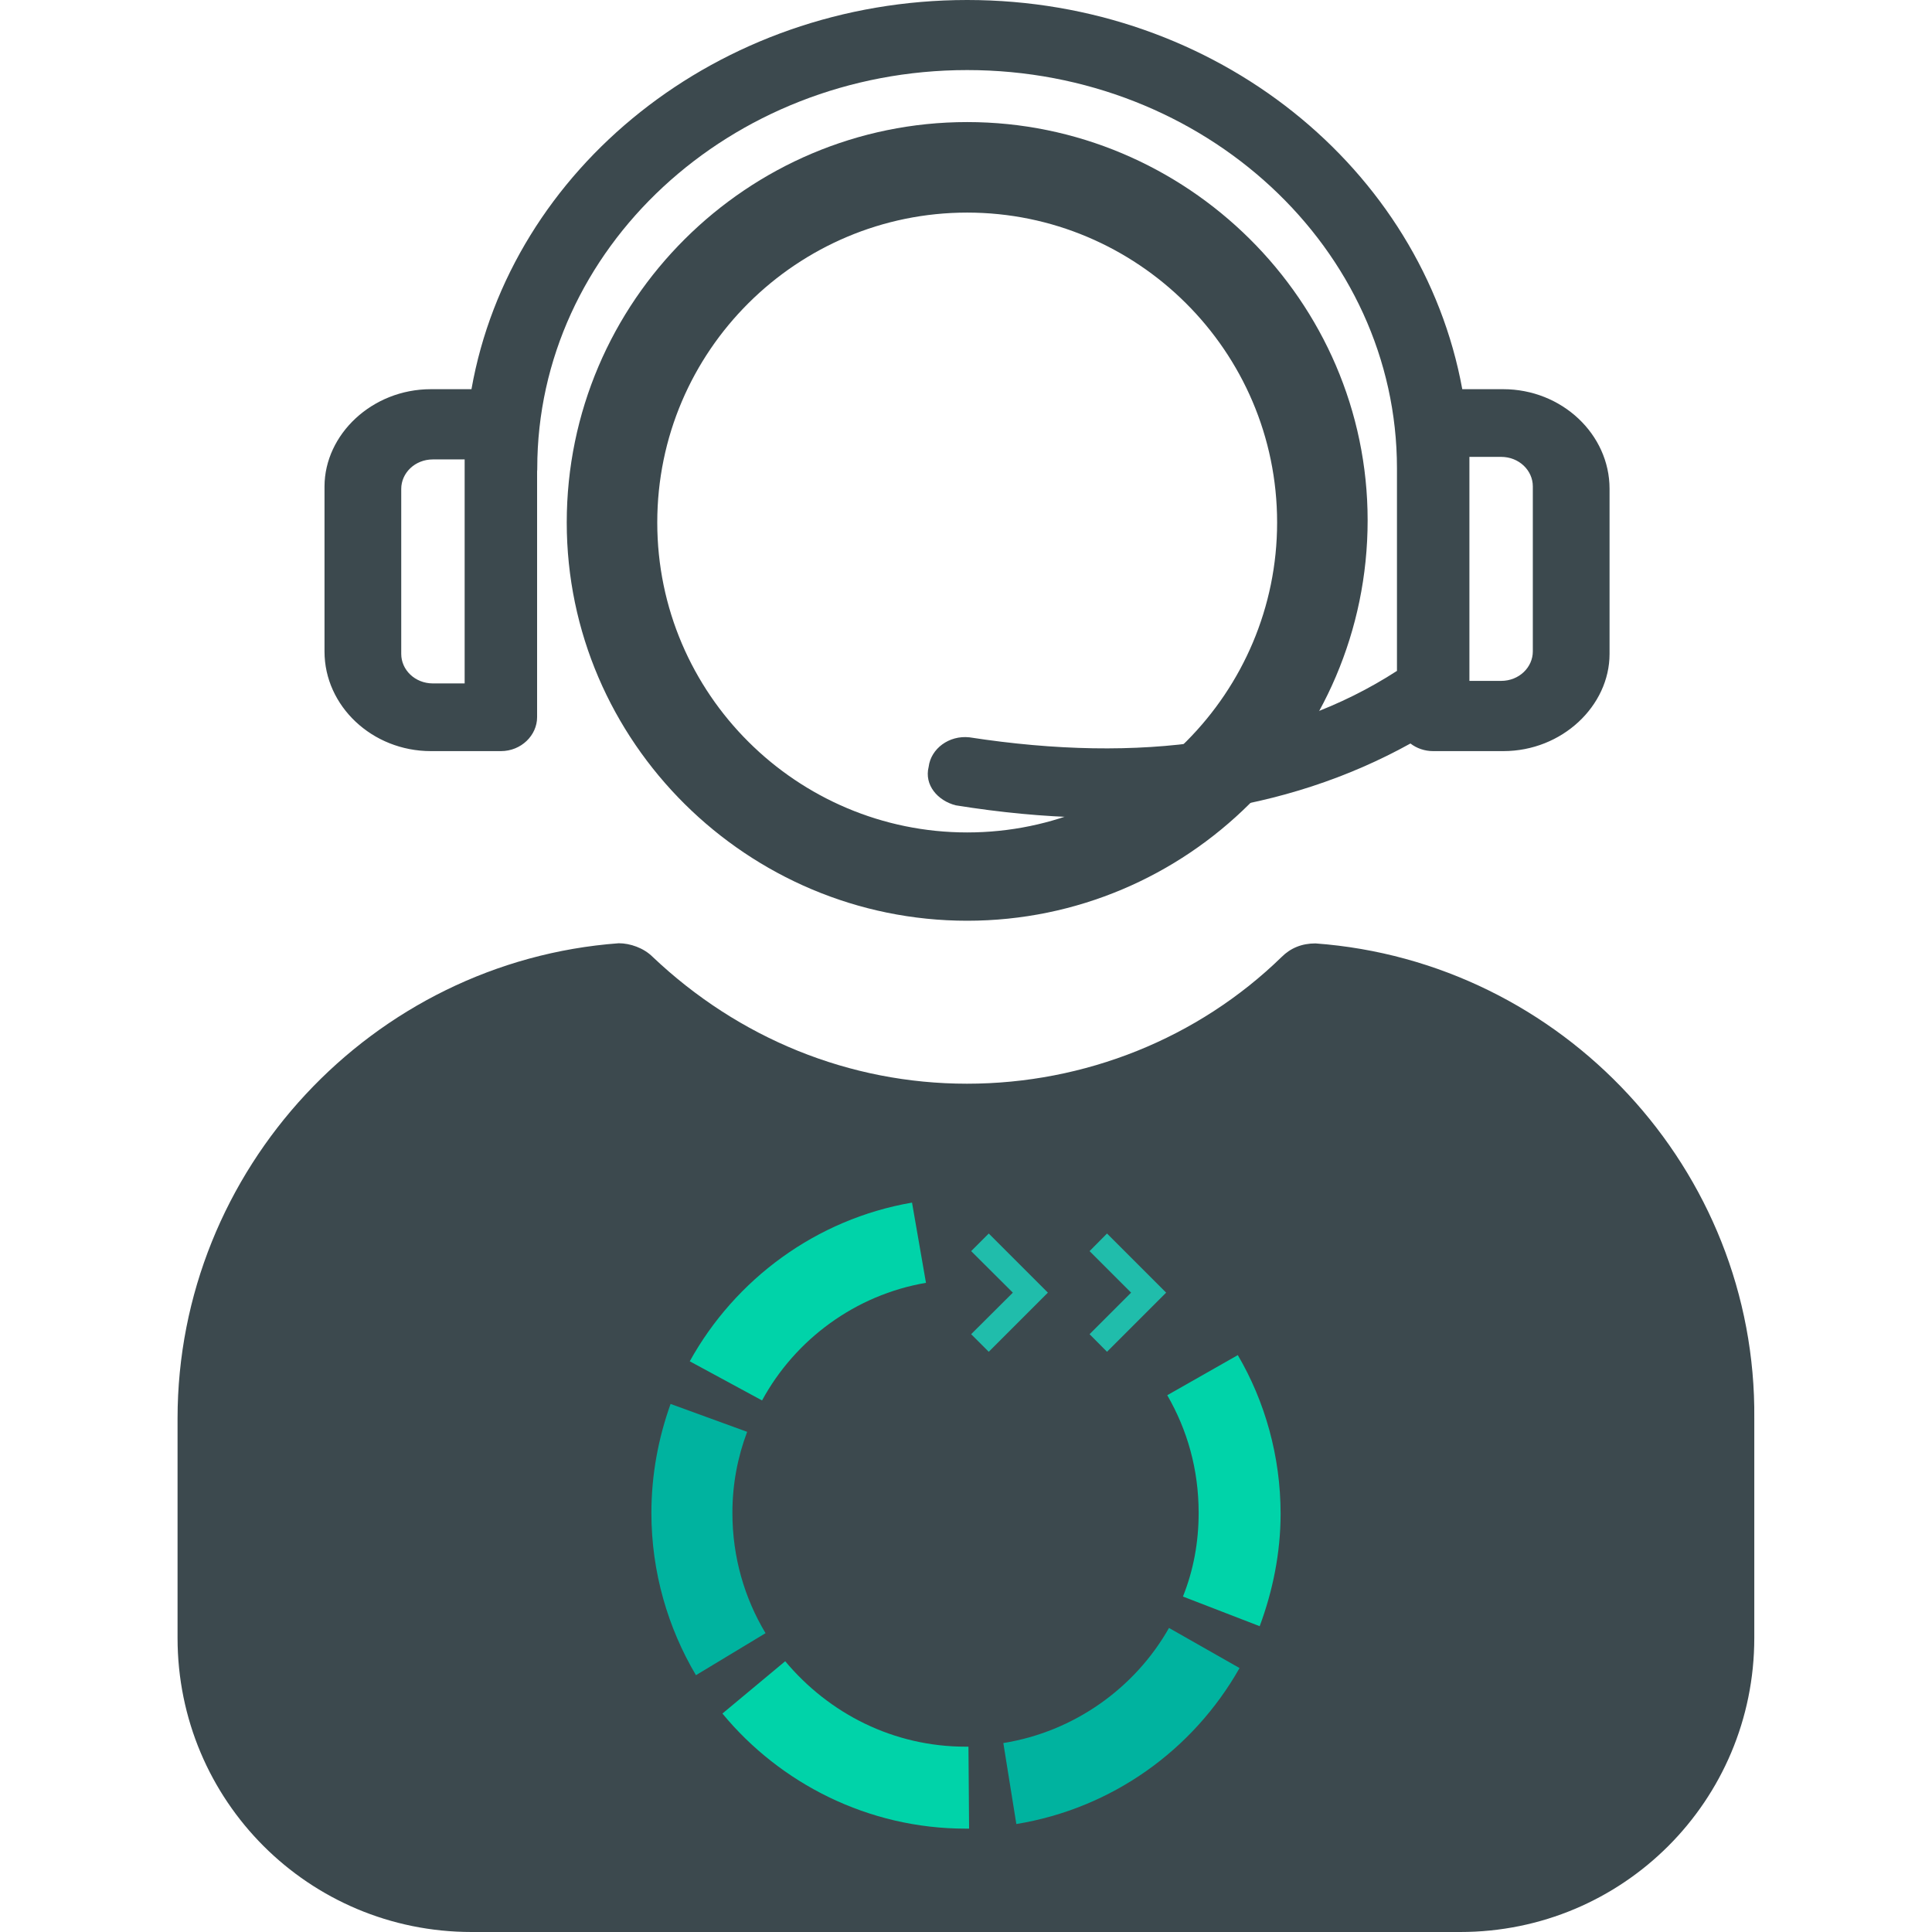
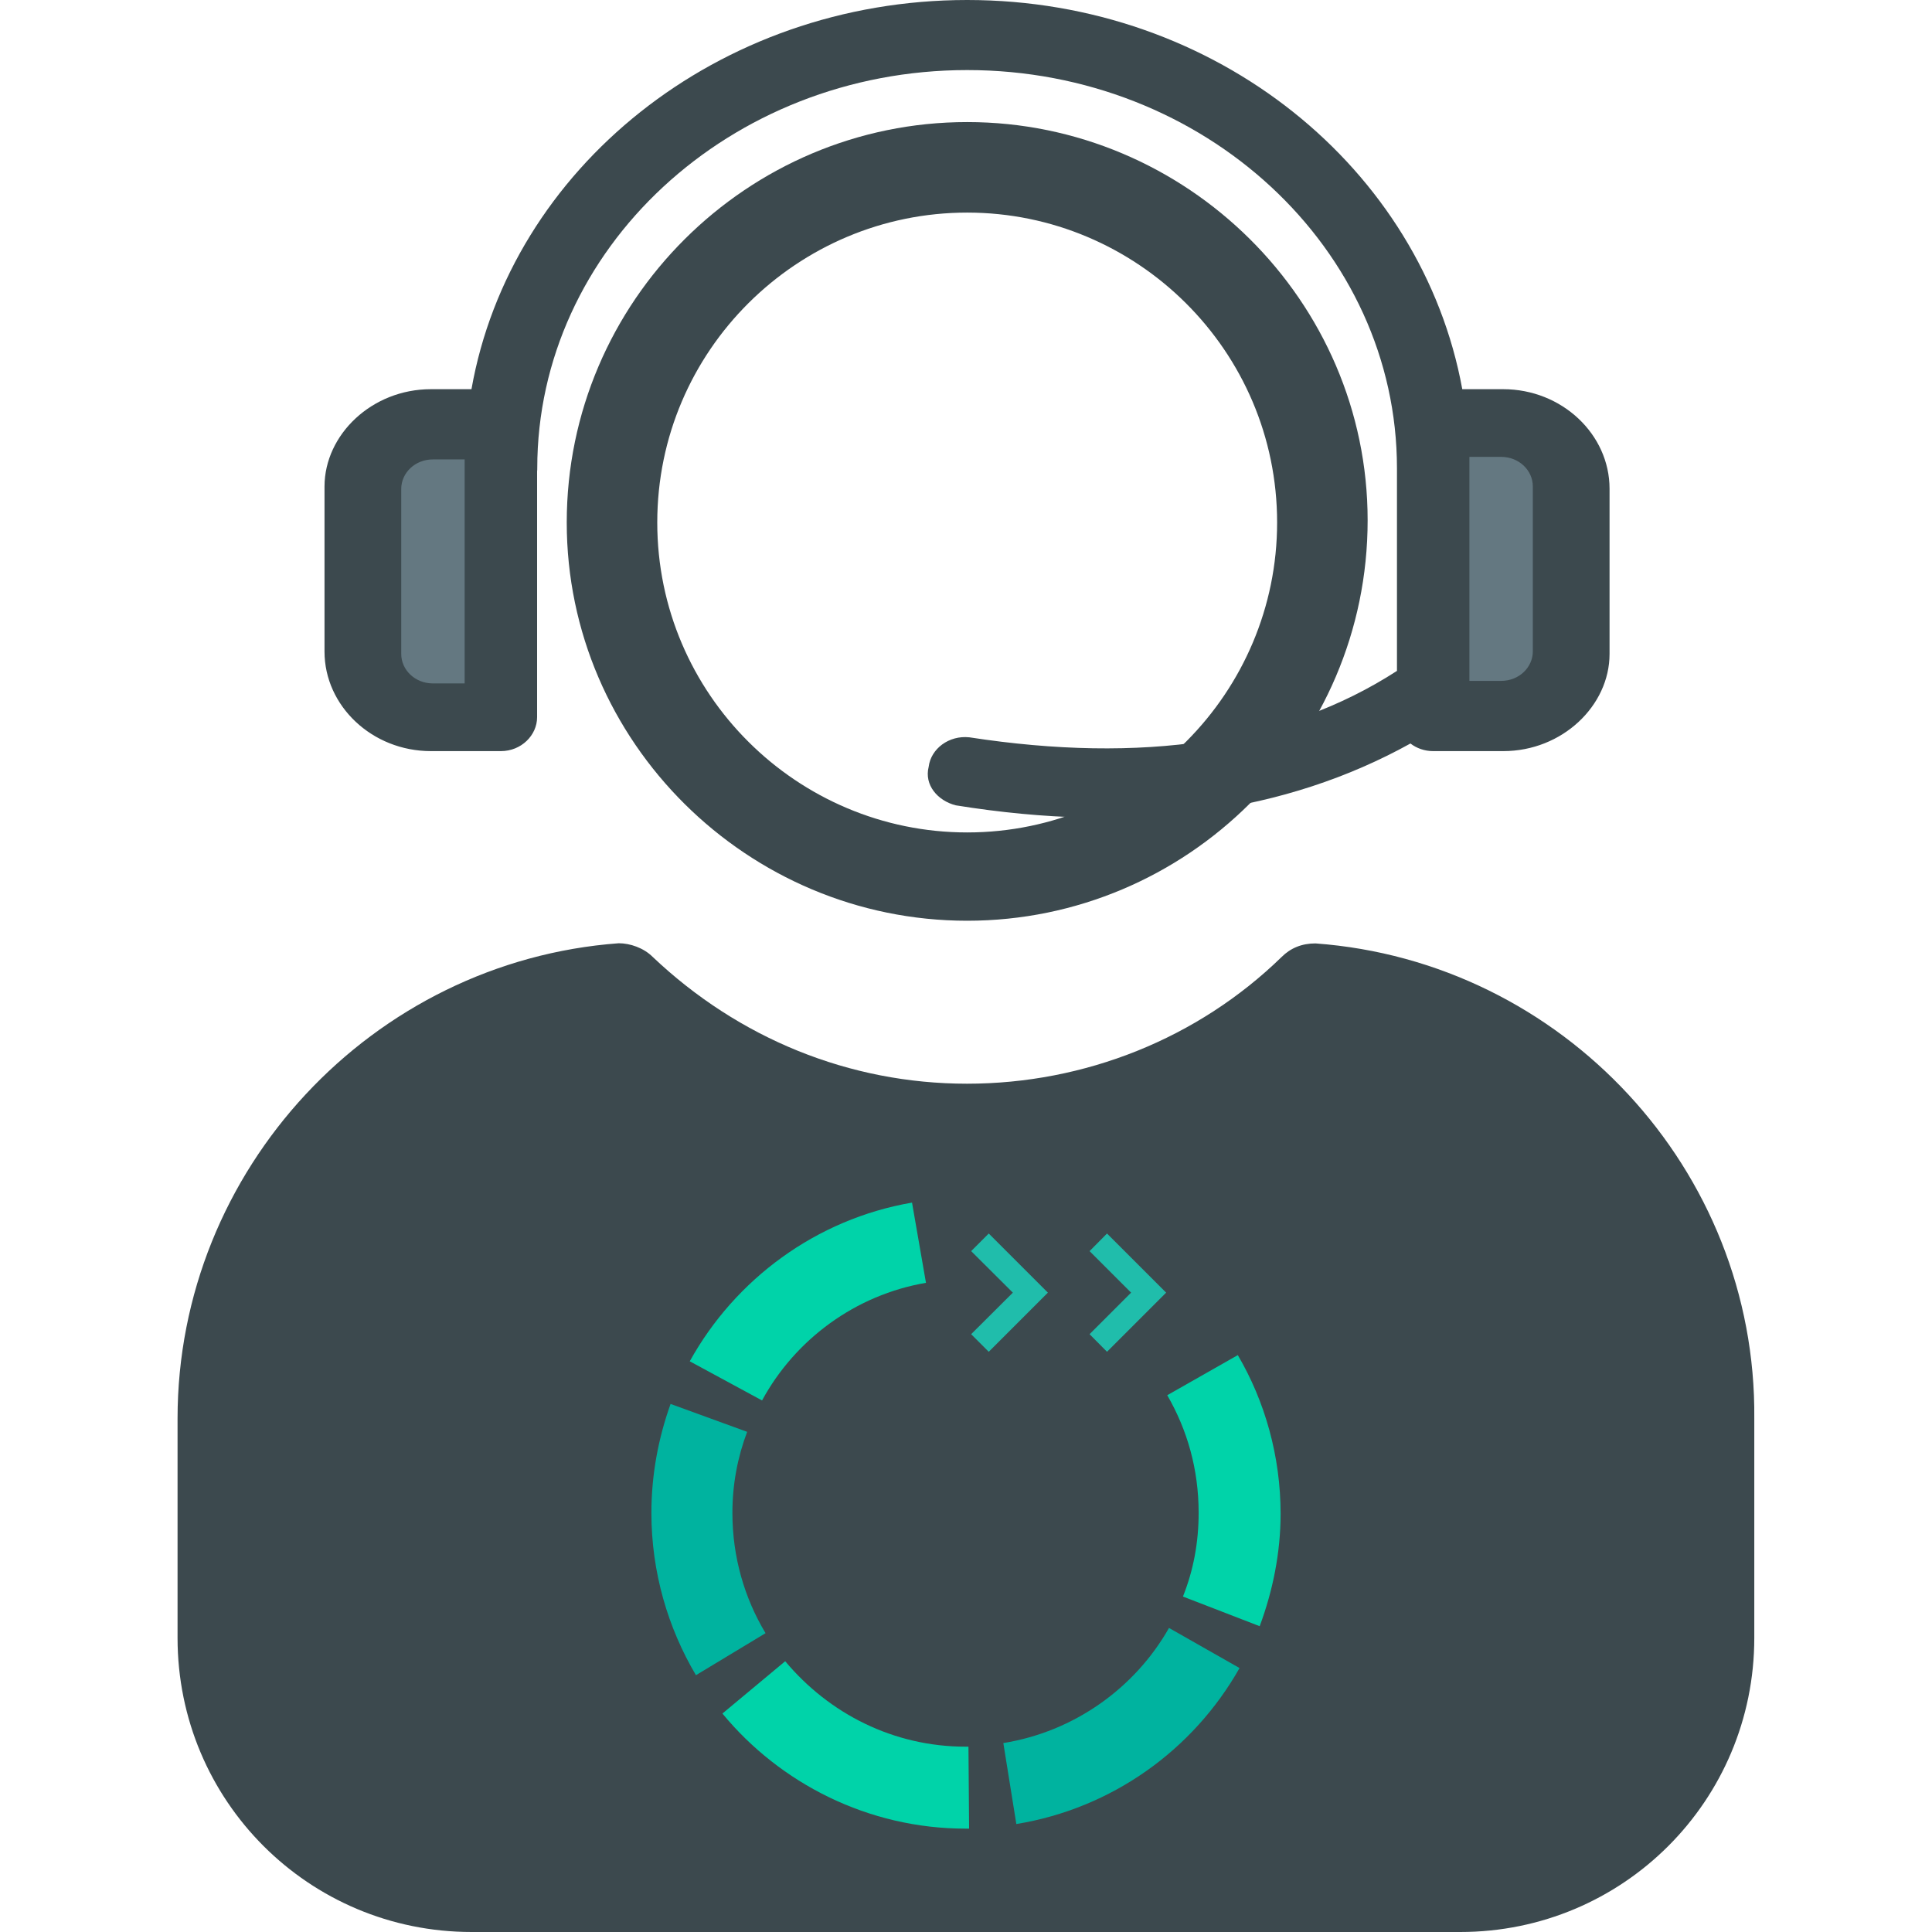
<svg xmlns="http://www.w3.org/2000/svg" version="1.1" id="Layer_1" x="0px" y="0px" viewBox="0 0 1218.7 1218.7" style="enable-background:new 0 0 1218.7 1218.7;" xml:space="preserve">
  <style type="text/css">
	.st0{display:none;}
	.st1{display:inline;}
	.st2{opacity:0.8;enable-background:new    ;}
	.st3{fill:#3C494E;}
	.st4{fill:#3C494E;enable-background:new    ;}
- 	.st5{fill:#00D3A9;}
- 	.st6{fill:#00B39F;}
- 	.st7{fill:none;}
- 	.st8{fill:#20BDAB;}
+ 	.st5{fill:#647881;}
+ 	.st6{fill:#00D3A9;}
+ 	.st7{fill:#00B39F;}
+ 	.st8{fill:none;}
+ 	.st9{fill:#20BDAB;}
</style>
  <g id="Layer_1_1_">
    <g class="st0">
      <g class="st1">
        <g class="st2">
          <path class="st3" d="M610.1,584.3c-68,0-132.2-26.5-180.7-74.7c-48.6-48.2-75.4-112.2-75.4-180c0-141.2,114.9-256.1,256.1-256.1      c68,0,132.1,26.5,180.7,74.7c48.6,48.3,75.4,112.2,75.4,180C866.2,469.4,751.3,584.3,610.1,584.3z M610.1,80.5      C472.7,80.5,361,192.2,361,329.6c0,66,26,128.1,73.3,175.1c47.2,46.8,109.6,72.6,175.8,72.6c137.4,0,249.1-111.7,249.1-249.1      c0-65.9-26.1-128.1-73.4-175C738.6,106.3,676.2,80.5,610.1,80.5z M610.1,528.6c-109.7,0-199-89.3-199-199s89.3-199,199-199      s199,89.3,199,199S719.8,528.6,610.1,528.6z M610.1,137.6c-105.9,0-192,86.1-192,192s86.1,192,192,192c105.9,0,192-86.1,192-192      S716,137.6,610.1,137.6z" />
        </g>
        <g class="st2">
          <path class="st3" d="M921.1,1222.2H297.5c-50.6,0-98.1-19.6-133.7-55.3c-35.6-35.6-55.3-83.1-55.3-133.7V894.8      c0-158.4,123.7-291.6,281.5-303.3l0.3,0c8.8,0,17.9,3.7,23.9,9.6c53.7,50.9,123.2,79,195.8,79c36.6,0,72.2-6.9,105.9-20.4      c33.9-13.6,64.1-33.3,90-58.5c6.4-6.4,14.4-9.6,23.8-9.6l0.3,0c76.3,5.6,147.2,39.8,199.6,96.4c52.6,56.7,81.2,130.2,80.4,206.9      v138.4c0,50.6-19.6,98.1-55.3,133.7S971.7,1222.2,921.1,1222.2z M390.4,598.5C236.3,610,115.5,740.1,115.5,894.8v138.4      c0,48.7,18.9,94.5,53.2,128.8s80.1,53.2,128.8,53.2h623.6c48.7,0,94.5-18.9,128.8-53.2s53.2-80.1,53.2-128.8V894.8      c0.7-74.9-27.2-146.6-78.6-202.1c-51.2-55.2-120.4-88.6-194.9-94.1c-7.6,0-13.7,2.5-18.8,7.6c-26.6,25.9-57.6,46.1-92.3,60      c-34.6,13.9-71.1,20.9-108.5,20.9c-74.4,0-145.7-28.8-200.7-81C404.7,601.5,397.3,598.5,390.4,598.5z M922.6,1165.1h-625      c-35.5,0-68.6-13.7-93.5-38.5c-24.8-24.8-38.4-58-38.4-93.4V894.8c0-123.4,92.7-228.6,215.6-244.7l1.6-0.2l1.2,1.1      c30.8,28,66,49.6,104.5,64.2c38.2,14.5,79.1,21.9,121.5,21.9c41.9,0,82.7-7.5,121.4-22.4c38.2-14.7,73.4-36.1,104.5-63.7l1.2-1      l1.6,0.2c59,7,113.5,35.8,153.5,81.1c40.1,45.4,62.2,103.5,62.2,163.6v138.4c0,35.5-13.7,68.6-38.5,93.5      C991.2,1151.4,958,1165.1,922.6,1165.1z M380.7,657.3c-118.7,16.4-208,118.2-208,237.5v138.4c0,33.6,12.9,65,36.4,88.5      c23.5,23.5,54.9,36.4,88.5,36.4h625c33.6,0,65-12.9,88.5-36.4c23.5-23.5,36.4-54.9,36.4-88.5V894.8c0-58.4-21.5-114.9-60.5-159      c-38.5-43.6-90.8-71.4-147.5-78.6c-31.5,27.7-67,49.2-105.5,64c-39.5,15.2-81.2,22.9-124,22.9c-43.2,0-84.9-7.5-123.9-22.3      C447.3,707,411.8,685.4,380.7,657.3z" />
        </g>
        <g class="st0">
          <g class="st1">
            <g>
              <g>
                <path class="st3" d="M625.8,1073.8h-28.5c-4.8,0-9.2-4.4-9.2-9.2v-17.3c-9.5-2.6-18.3-6.2-27.3-11.1l-12.4,12.4         c-2.4,2.4-5.1,2.4-6.8,2.4s-4.3,0-6.8-2.4l-20-20c-2.1-2.1-3.2-4.4-3.2-6.8c0-2.4,1.1-4.7,3.2-6.8l12.4-12.4         c-4.8-8.5-9.6-17.4-11.4-27.3h-17c-4.8,0-9.2-4.4-9.2-9.2v-28.5c0-4.8,4.4-9.2,9.2-9.2h17.3c2.9-10.8,6.7-20.2,11-27.4         l-12.3-12.3c-4.2-4.2-4.2-9.3,0-13.5l19.6-19.6c1.1-1.8,2.9-3.1,5.1-3.4c3-0.5,6.3,0.6,8.8,3.1l12.4,12.4         c8.5-4.8,17.4-9.6,27.3-11.4v-17c0-4.8,4.4-9.2,9.2-9.2h28.5c4.8,0,9.2,4.4,9.2,9.2v17.3c9.5,2.6,18.3,6.2,27.3,11.1         l12.1-12.1c1.1-1.8,2.9-3.1,5.1-3.4c3-0.5,6.3,0.6,8.8,3.1l20,20c4.2,4.2,4.2,9.3,0,13.5l-12.4,12.4         c4.8,8.5,9.6,17.4,11.4,27.3h17c4.8,0,9.2,4.4,9.2,9.2v28.5c0,4.8-4.4,9.2-9.2,9.2H707c-2.9,10.8-6.7,20.2-11,27.4l12.3,12.3         c2.1,2.1,3.2,4.4,3.2,6.8c0,2.4-1.1,4.7-3.2,6.8l-19.6,19.6c-1.1,1.8-2.9,3.1-5.1,3.4c-3,0.5-6.3-0.6-8.8-3.1l-12.4-12.4         c-8.5,4.8-17.4,9.6-27.3,11.4v17C635,1070.1,631.3,1073.8,625.8,1073.8z M559.6,1027.4l2.3,1.3c10.1,5.8,19.8,9.7,30.5,12.4         l2.6,0.7v22.7c0,0.9,1.3,2.2,2.2,2.2h28.5c2,0,2.2-1,2.2-2.2v-23.1l3.1-0.4c10.7-1.3,20.1-6.7,30.1-12.4l2.3-1.3l16.2,16.2         c0.9,0.9,2,1.2,2.6,1.1c0.3,0,0.3-0.1,0.3-0.2l0.3-0.5l20.4-20.4c0.7-0.7,1.2-1.4,1.2-1.8s-0.4-1.1-1.2-1.8l-16.3-16.3         l1.6-2.4c4.9-7.4,9.2-17.9,12.3-30.3l0.7-2.6h22.7c0.9,0,2.2-1.3,2.2-2.2v-28.5c0-0.9-1.3-2.2-2.2-2.2h-23.1l-0.4-3.1         c-1.3-10.7-6.7-20.1-12.4-30.1l-1.3-2.3l16.2-16.2c1.5-1.5,1.5-2.1,0-3.7l-20-20c-0.9-0.9-2-1.2-2.6-1.1         c-0.3,0-0.3,0.1-0.3,0.2l-0.3,0.5l-16.6,16.6l-2.3-1.3c-10.1-5.8-19.8-9.7-30.5-12.5l-2.6-0.7v-22.7c0-0.9-1.3-2.2-2.2-2.2         h-28.5c-0.9,0-2.2,1.3-2.2,2.2v23.1l-3.1,0.4c-10.7,1.3-20.1,6.7-30.1,12.4l-2.3,1.3l-16.2-16.2c-0.9-0.9-2-1.2-2.6-1.1         c-0.3,0-0.3,0.1-0.3,0.2l-0.3,0.5l-20.4,20.4c-1.5,1.5-1.5,2.1,0,3.7l16.3,16.3l-1.6,2.4c-4.9,7.4-9.2,17.9-12.3,30.3         l-0.7,2.6h-22.7c-0.9,0-2.2,1.3-2.2,2.2v28.5c0,0.9,1.3,2.2,2.2,2.2h23.1l0.4,3.1c1.3,10.7,6.7,20.1,12.4,30.1l1.3,2.3         l-16.2,16.2c-0.7,0.7-1.1,1.4-1.1,1.8s0.4,1.1,1.1,1.8l20,20c0.3,0.3,0.5,0.4,1.8,0.4c1.3,0,1.5-0.1,1.8-0.4L559.6,1027.4z          M623.5,1063.8h-24.1v-24.9c0-1.2-0.4-2.2-0.8-2.2l-0.4,0c-12.6-1.5-25.8-6.8-37.3-14.9l-0.7-0.5l-0.2-0.5         c-0.5,0-1.3,0.4-1.6,0.6l-16.8,16.8l-17.7-17.8l16.8-16.8c0-0.1,0.2-1.1-0.6-2.9c-8-11.2-13.4-24.7-14.7-37.1l0-0.4         c0-0.5-1.2-0.8-2.2-0.8h-23.5v-24.2H523c1.2,0,2.2-0.4,2.2-0.8l0-0.4c1.5-12.6,6.8-25.8,14.9-37.3l0.5-0.7l0.5-0.2         c0-0.5-0.4-1.3-0.6-1.6l-16.8-16.8l17.7-17.8l16.8,16.8c0.1,0,1.1,0.2,2.9-0.6c11.2-8,24.7-13.4,37.1-14.7l0.4,0         c0.5,0,0.8-1.2,0.8-2.2v-23.5h24.1v23.5c0,1.2,0.4,2.2,0.8,2.2l0.4,0c12.6,1.5,25.8,6.8,37.3,14.9l0.7,0.5l0.2,0.5         c0.5,0,1.3-0.4,1.6-0.6l16.8-16.8l17.8,17.7l-16.8,16.8c0,0.1-0.2,1.1,0.6,2.9c8,11.2,13.4,24.7,14.7,37.1l0,0.4         c0,0.5,1.2,0.8,2.2,0.8h23.5v25.6h-23.5c-1.2,0-2.2,0.4-2.2,0.8l0,0.4c-1.5,12.6-6.8,25.8-14.9,37.3l-0.5,0.7l-0.5,0.2         c0,0.5,0.4,1.3,0.6,1.6l16.8,16.8l-17.8,17.7l-16.8-16.8c-0.1,0-1.1-0.2-2.9,0.6c-11.2,8-24.7,13.4-37.1,14.7l-0.4,0         c-0.5,0-0.8,1.2-0.8,2.2V1063.8z M606.4,1056.8h10.1v-16.5c0-5.2,3.2-9.1,7.6-9.2c11.2-1.3,23.6-6.2,33.9-13.6l0.2-0.2         l0.3-0.1c4.3-2.1,8.6-1.8,11.1,0.7l11.8,11.8l7.8-7.9l-11.8-11.8c-1.6-1.6-3.1-5-2.6-8c0.3-1.8,1.2-3.2,2.6-4.2         c7.1-10.2,11.9-22.3,13.2-33.3c0.1-4.4,4-7.6,9.2-7.6h16.5v-11.6h-16.5c-5.2,0-9.1-3.2-9.2-7.6c-1.3-11.2-6.2-23.6-13.6-33.9         l-0.2-0.2l-0.1-0.3c-2.1-4.3-1.8-8.6,0.7-11.1l11.8-11.8l-7.8-7.9l-11.8,11.8c-1.6,1.6-5,3.1-8,2.6c-1.8-0.3-3.2-1.2-4.2-2.6         c-10.2-7.1-22.3-11.9-33.3-13.2c-4.4-0.1-7.6-4-7.6-9.2v-16.5h-10.1v16.5c0,5.2-3.2,9.1-7.6,9.2         c-11.2,1.3-23.6,6.2-33.9,13.6l-0.2,0.2l-0.3,0.1c-4.3,2.1-8.6,1.8-11.1-0.7l-11.8-11.8l-7.9,7.8l11.8,11.8         c1.6,1.6,3.1,5,2.6,8c-0.3,1.8-1.2,3.2-2.6,4.2c-7.1,10.2-11.9,22.3-13.2,33.3c-0.1,4.4-4,7.6-9.2,7.6h-16.5v10.2H523         c5.2,0,9.1,3.2,9.2,7.6c1.3,11.2,6.2,23.6,13.6,33.9l0.2,0.2l0.1,0.3c2.1,4.3,1.8,8.6-0.7,11.1l-11.8,11.8l7.9,7.8l11.8-11.8         c1.6-1.6,5-3.1,8-2.6c1.8,0.3,3.2,1.2,4.2,2.6c10.2,7.1,22.3,11.9,33.3,13.2c4.4,0.1,7.6,4,7.6,9.2V1056.8z" />
              </g>
              <g>
                <path class="st3" d="M611.5,1002.4c-27.9,0-50.6-23.3-50.6-52s22.7-52,50.6-52c27.9,0,50.6,23.3,50.6,52         S639.4,1002.4,611.5,1002.4z M611.5,905.4c-24,0-43.6,20.2-43.6,45s19.6,45,43.6,45s43.6-20.2,43.6-45         S635.5,905.4,611.5,905.4z M611.5,992.4c-21.6,0-39.2-18.2-39.2-40.6c0-22.4,17.6-40.6,39.2-40.6c22.3,0,39.2,17.5,39.2,40.6         C650.7,974.2,633.1,992.4,611.5,992.4z M611.5,918.2c-17.8,0-32.2,15.1-32.2,33.6s14.4,33.6,32.2,33.6         c17.8,0,32.2-15.1,32.2-33.6C643.7,932.6,629.9,918.2,611.5,918.2z" />
              </g>
            </g>
            <g>
              <g>
                <g>
                  <path class="st3" d="M758.5,869.7c-2.3,0-6.7-1.8-7.6-5.1c-29.7-44.8-85.1-74.9-138-74.9c-49.1,0-94.8,22.3-125.4,61.2          c-0.9,1.7-2.4,2.9-4.3,3.5c-2.7,0.9-6.1,0.6-8.9-0.9c-1.8-0.9-3.1-2.4-3.8-4.5c-0.9-2.7-0.6-6.1,0.9-8.9l0.1-0.3l0.2-0.2          c33.3-43.5,84.3-68.5,139.8-68.5c29.1,0,59.2,7.9,86.9,22.9c27.5,14.8,50.7,35.6,67.3,60l0.3,0.4c2.1,4.3,1.5,8.2-1.3,10.6          C764.1,867.5,762.5,869.7,758.5,869.7z M757.7,862.4c0.1,0,0.1,0.1,0.2,0.1l0.1-1.6l1.9-0.9c0.2-0.1,0.8-0.4-0.1-2.2          c-15.9-23.4-38.2-43.2-64.7-57.5c-26.7-14.4-55.6-22-83.6-22c-53.2,0-102,23.8-134,65.5c-0.5,1.1-0.6,2.4-0.3,3.2          c0.1,0.3,0.2,0.4,0.3,0.4c1.2,0.6,2.6,0.8,3.5,0.5c0.3-0.1,0.4-0.2,0.4-0.3l0.2-0.3l0.2-0.3c32-40.8,79.8-64.1,131.2-64.1          c55.4,0,113.3,31.6,144.2,78.7l0.6,0.9V862.4z" />
                </g>
                <g>
                  <path class="st3" d="M758.5,869.7h-27.1c-4.8,0-9.2-4.4-9.2-9.2s4.4-9.2,9.2-9.2h17.9v-16.5c0-4.8,4.4-9.2,9.2-9.2          c4.7,0,9.2,4.5,9.2,9.2v25.7c0,1.6,0,4.4-2.4,6.8l-0.1,0.1C762.7,869.7,760.2,869.7,758.5,869.7z M731.4,858.3          c-0.9,0-2.2,1.3-2.2,2.2s1.3,2.2,2.2,2.2h27.1c1.2,0,1.4,0,1.9-0.4c0.3-0.3,0.3-0.5,0.3-1.8v-25.7c0-0.9-1.3-2.2-2.2-2.2          c-0.9,0-2.2,1.3-2.2,2.2v23.5H731.4z" />
                </g>
              </g>
              <g>
                <g>
                  <path class="st3" d="M656.3,1119.4h-22.6l14.1-4.6c-0.3-0.6-0.6-1.1-0.9-1.7c-1.2-2.5-0.9-5.3,0.8-7.7          c1.2-1.6,3-3.1,5.1-4.1l0.5-0.2c68-20.8,117.4-84.8,117.4-152.2c0-18.6-3.7-37.9-11.1-57.1c-2.1-4.5-0.1-9.3,4.6-11.6          c2.3-1.1,4.8-1.2,7-0.2c2,0.9,3.7,2.6,4.7,4.8l0.1,0.4c7.7,21.7,11.6,43.2,11.6,64c0,73.8-55.1,145.4-130.9,170.1l-0.5-1.4          V1119.4z M655.6,1107.8c-1.7,0.9-2.5,2-2.5,2.3c0.9,1.9,1.4,2.3,2.1,2.4c72.8-24,125.5-92.6,125.5-163.3          c0-19.9-3.7-40.6-11.1-61.4c-0.3-0.6-0.7-1-1.2-1.2c-0.2-0.1-0.6-0.2-1.2,0.1c-0.7,0.3-1.2,0.8-1.4,1.2          c-0.1,0.2-0.2,0.6,0.1,1.2l0.1,0.3c7.7,20.1,11.6,40.2,11.6,59.8C777.7,1019.2,726.4,1086,655.6,1107.8z" />
                </g>
                <g>
                  <path class="st3" d="M678.6,1130.9H675l-23-10.1c-3-0.5-5.5-3.2-5.5-6.3v-5.3l13.2-22.1c1.1-2.2,3.3-3.7,5.9-4.1          c2.4-0.4,4.7,0.2,6.3,1.5c2,1.2,3.4,3.2,3.7,5.7c0.4,2.4-0.2,4.8-1.6,6.4l-7.6,11.9l13.4,5.6c2.4,1.2,4.2,3.1,5,5.4          c0.5,1.5,0.6,3.1,0.2,4.7c0.2,0.9,0.2,1.9-0.2,2.8C683.8,1129.7,680.5,1130.9,678.6,1130.9z M676.4,1123.9h1.2l0.5-1.1          c0.2-0.5,0.2-0.8,0.1-1c-0.2-0.5-0.7-1-1.3-1.3l-20.8-8.7l12.5-19.6l0.2-0.1c0.1-0.4,0-1.4-0.4-1.5l-0.6-0.3l-0.3-0.3          c-0.4-0.1-1.4,0-1.5,0.4l-0.1,0.3l-12.3,20.6v2.7h0.1L676.4,1123.9z" />
                </g>
              </g>
              <g>
                <g>
                  <path class="st3" d="M611.5,1126.6c-97.2,0-176.2-79.7-176.2-177.6c0-20,8.5-43.7,15.3-62.6c0.7-1.9,1.4-3.8,2-5.6l0.1-0.4          l1.4-2.9c1.2-2.4,3.1-4.2,5.4-5c2.1-0.7,4.4-0.5,6.4,0.5c2.4,1.2,4.2,3.1,4.9,5.4c0.7,2.1,0.5,4.4-0.5,6.4l-1.3,2.7          c-0.6,1.5-1.1,3-1.7,4.5c-6.7,17.5-15.1,39.2-15.1,56.9c0,87.8,71.4,159.2,159.2,159.2h7.1c4.8,0,9.2,4.4,9.2,9.2          c0,4.8-4.3,9.1-9.1,9.2C617.2,1126.6,614.4,1126.6,611.5,1126.6z M459.1,883.3c-0.6,1.8-1.3,3.6-2,5.5          c-6.6,18.5-14.9,41.4-14.9,60.3c0,94.1,75.9,170.6,169.2,170.6c2.6,0,5.6,0,6.9-0.1l0.2,0c0.9,0,2.2-1.3,2.2-2.2          s-1.3-2.2-2.2-2.2h-7.1c-44.4,0-86.2-17.3-117.5-48.7c-31.4-31.4-48.7-73.1-48.7-117.5c0-19,8.6-41.4,15.5-59.4          c0.6-1.6,1.2-3.1,1.8-4.6l0.1-0.3l1.4-2.9c0.3-0.5,0.2-0.9,0.1-1.1c-0.2-0.5-0.7-1-1.4-1.4c-0.5-0.3-0.9-0.2-1.1-0.1          c-0.5,0.2-1,0.7-1.4,1.4L459.1,883.3z" />
                </g>
                <g>
                  <path class="st3" d="M476.8,915.4h-3.7c-4.5,0-6.9-2.5-8.3-4l-0.4-0.4l-7.3-15.7l-12.6,6.9c-2.3,1.1-4.8,1.2-7,0.2          c-2-0.9-3.7-2.6-4.7-4.8c-2.2-4.5-0.3-9.5,4.5-11.8l23.5-11.7h0.7c0.1,0,0.3-0.1,0.4-0.1c0.9-0.3,3.2-1,5.4,0.3          c2.5,0.6,4.6,2.8,4.9,5.4l9.8,23.7c2.1,4.5,0.2,9.4-4.6,11.7L476.8,915.4z M470.3,907c1,1,1.5,1.4,2.8,1.4h2          c0.8-0.6,1.1-1.3,0.7-2.1l-0.1-0.2l-10.3-25h-0.8l-0.4-0.4c-0.4,0.1-0.9,0.3-1.4,0.4l-22.2,11.1c-1.4,0.7-1.8,1.5-1.3,2.4          c0.3,0.7,0.8,1.2,1.2,1.4c0.2,0.1,0.6,0.2,1.1-0.1l18.9-10.3L470.3,907z" />
                </g>
              </g>
            </g>
          </g>
        </g>
      </g>
      <g class="st1">
        <path class="st3" d="M904,320.3c-14.5,0-26.3-11.2-26.3-24.9c0-136.6-120-247.7-267.6-247.7c-147.6,0-267.7,111.1-267.7,247.7     c0,13.7-11.8,24.9-26.3,24.9s-26.3-11.2-26.3-24.9C289.1,220.2,319,148.3,374,92.8c29.7-30,65.1-53.7,105-70.3     C520.4,5.2,564.5-3.5,610.1-3.5c85.7,0,166.2,31.1,226.6,87.6c60.4,56.5,93.7,131.5,93.7,211.3     C930.4,309.1,918.6,320.3,904,320.3z M610.1,40.7c151.4,0,274.6,114.3,274.6,254.7c0,9.7,8.8,17.9,19.3,17.9     c10.7,0,19.4-8,19.4-17.9c0-77.8-32.5-151-91.4-206.2C772.8,34,694,3.5,610.1,3.5c-44.7,0-87.9,8.5-128.4,25.4     C442.6,45.2,408.1,68.3,379,97.7c-53.7,54.2-82.8,124.4-82.2,197.7c0,9.7,8.8,17.9,19.3,17.9c10.5,0,19.3-8.2,19.3-17.9     C335.4,155,458.6,40.7,610.1,40.7z" />
      </g>
      <g class="st1">
        <path class="st3" d="M948.3,477.3H904c-14.5,0-26.3-11.2-26.3-24.9V266.9c0-13.7,11.8-24.9,26.3-24.9h44.2     c38.9,0,70.6,29.7,70.6,66.3v104.2C1018.8,447.6,986.5,477.3,948.3,477.3z M904,249c-10.5,0-19.3,8.2-19.3,17.9v185.5     c0,9.7,8.8,17.9,19.3,17.9h44.3c34.4,0,63.5-26.5,63.5-57.8V308.3c0-32.7-28.5-59.3-63.6-59.3H904z M946.9,433h-23.5V284.7h23.5     c13,0,23.5,9.9,23.5,22.1v104.1C970.4,423.1,959.9,433,946.9,433z M930.4,426h16.5c9.1,0,16.5-6.8,16.5-15.1V306.8     c0-8.3-7.4-15.1-16.5-15.1h-16.5V426z" />
      </g>
      <g class="st1">
        <g>
          <path class="st3" d="M696.2,519.3c-30,0-61.3-2.6-93.8-7.8l-0.3-0.1c-14.3-3.6-22.7-15.8-19.7-28.3c1.8-13.4,15-23,29.5-21.4      l0.2,0c111.9,17.2,203.7,2,272.9-45.1c5.5-3.9,12.4-5.4,19.4-4.1c6.9,1.3,12.8,5.1,16.8,10.7c8.1,11.4,5.3,26.4-6.5,34.9      l-0.1,0.1c-41.9,27.5-89.2,46-140.6,54.9C749.2,517.2,723.2,519.3,696.2,519.3z M603.6,504.6c61,9.8,117.9,10.3,169.1,1.4      c50.5-8.7,96.9-26.8,137.9-53.8c8.7-6.3,10.7-16.8,4.8-25.1c-2.9-4.1-7.4-6.9-12.4-7.8c-5.1-0.9-10.1,0.1-14.1,3      c-52,35.4-116.3,53.2-191.9,53.2c-27.2,0-55.9-2.3-86-6.9c-10.8-1.1-20.6,5.8-21.8,15.6l-0.1,0.4      C586.7,494.5,594.7,502.2,603.6,504.6z" />
        </g>
      </g>
      <g class="st1">
        <path class="st3" d="M316,477.3h-44.2c-38.9,0-70.6-29.7-70.6-66.3V306.8c0.1-16.7,7.6-33.3,20.8-45.5     c13.4-12.5,31.1-19.3,49.8-19.3H316c14.5,0,26.3,11.2,26.3,24.9v185.5C342.3,466.1,330.5,477.3,316,477.3z M271.8,249     c-34.4,0-63.5,26.5-63.6,57.8V411c0,32.7,28.5,59.3,63.6,59.3H316c10.5,0,19.3-8.2,19.3-17.9V266.9c0-9.7-8.8-17.9-19.3-17.9     H271.8z M296.6,434.6h-23.5c-13,0-23.5-9.9-23.5-22.1V308.4c0-12.2,10.5-22.1,23.5-22.1h23.5V434.6z M273.1,293.3     c-9.1,0-16.5,6.8-16.5,15.1v104.1c0,8.3,7.4,15.1,16.5,15.1h16.5V293.3H273.1z" />
      </g>
    </g>
  </g>
  <g>
    <path class="st3" d="M829.8,595.1c-8.6,0-15.7,2.9-21.4,8.6c-52.8,51.4-124.2,79.9-198.4,79.9s-144.1-28.6-198.3-80   c-5.7-5.7-14.3-8.6-21.4-8.6C234.7,606.5,112,737.8,112,894.8v138.4c0,102.7,82.8,185.5,185.5,185.5h623.6   c102.7,0,185.5-82.8,185.5-185.5V894.8C1108.1,737.8,985.4,606.5,829.8,595.1z" />
    <g>
      <g class="st0">
        <g class="st1">
          <path class="st3" d="M758.5,866.2c-1.4,0-4.3-1.4-4.3-2.9c-30-45.7-87-77.1-141.3-77.1c-49.9,0-97,22.8-128.4,62.8      c-1.4,2.9-5.7,2.9-8.6,1.4c-2.9-1.4-2.9-5.7-1.4-8.6c32.8-42.8,82.8-67.1,137-67.1c58.5,0,118.4,32.8,151.3,81.3      c1.4,2.9,1.4,5.7-1.4,7.1C761.3,866.2,759.9,866.2,758.5,866.2z" />
          <path class="st3" d="M758.5,866.2h-27.1c-2.9,0-5.7-2.9-5.7-5.7c0-2.9,2.9-5.7,5.7-5.7h21.4v-20c0-2.9,2.9-5.7,5.7-5.7      s5.7,2.9,5.7,5.7v25.7c0,1.4,0,2.9-1.4,4.3C761.3,866.2,759.9,866.2,758.5,866.2z" />
        </g>
        <g class="st1">
          <path class="st3" d="M655.7,1115.9c-2.9,0-4.3-1.4-5.7-4.3s1.4-5.7,4.3-7.1c69.9-21.4,119.9-87,119.9-155.5      c0-20-4.3-40-11.4-58.5c-1.4-2.9,0-5.7,2.9-7.1c2.9-1.4,5.7,0,7.1,2.9c7.1,20,11.4,41.4,11.4,62.8      C784.2,1021.8,729.9,1091.7,655.7,1115.9C657.1,1115.9,655.7,1115.9,655.7,1115.9z" />
          <path class="st3" d="M678.6,1127.4c-1.4,0-1.4,0-2.9,0l-22.8-10c-1.4,0-2.9-1.4-2.9-2.9c0-1.4,0-2.9,0-4.3l12.8-21.4      c1.4-2.9,5.7-2.9,7.1-1.4c2.9,1.4,2.9,5.7,1.4,7.1l-10,15.7l17.1,7.1c2.9,1.4,4.3,4.3,2.9,7.1      C682.8,1125.9,680,1127.4,678.6,1127.4z" />
        </g>
        <g class="st1">
          <path class="st3" d="M611.5,1123.1c-95.6,0-172.7-78.5-172.7-174.1c0-21.4,10-47.1,17.1-67.1l1.4-2.9c1.4-2.9,4.3-4.3,7.1-2.9      c2.9,1.4,4.3,4.3,2.9,7.1l-1.4,2.9c-7.1,18.6-17.1,42.8-17.1,62.8c0,89.9,72.8,162.7,162.7,162.7c2.9,0,4.3,0,7.1,0      c2.9,0,5.7,2.9,5.7,5.7c0,2.9-2.9,5.7-5.7,5.7C617.2,1123.1,614.3,1123.1,611.5,1123.1z" />
          <path class="st3" d="M473.1,911.9c-2.9,0-4.3-1.4-5.7-2.9l-8.6-18.6l-15.7,8.6c-2.9,1.4-5.7,0-7.1-2.9s0-5.7,2.9-7.1l22.8-11.4      c1.4,0,2.9-1.4,4.3,0c1.4,0,2.9,1.4,2.9,2.9l10,24.3c1.4,2.9,0,5.7-2.9,7.1C474.5,911.9,474.5,911.9,473.1,911.9z" />
        </g>
        <g class="st1">
          <path class="st3" d="M625.8,1070.3h-28.5c-2.9,0-5.7-2.9-5.7-5.7v-20c-11.4-2.9-21.4-7.1-31.4-12.8l-14.3,14.3      c-1.4,1.4-2.9,1.4-4.3,1.4l0,0c-1.4,0-2.9,0-4.3-1.4l-20-20c-2.9-2.9-2.9-5.7,0-8.6l14.3-14.3c-5.7-10-11.4-20-12.8-31.4h-20      c-2.9,0-5.7-2.9-5.7-5.7v-28.5c0-2.9,2.9-5.7,5.7-5.7h20c2.9-11.4,7.1-22.8,12.8-31.4l-14.3-14.3c-2.9-2.9-2.9-5.7,0-8.6l20-20      c1.4-2.9,5.7-2.9,8.6,0l14.3,14.3c10-5.7,20-11.4,31.4-12.8v-20c0-2.9,2.9-5.7,5.7-5.7h28.5c2.9,0,5.7,2.9,5.7,5.7v20      c11.4,2.9,21.4,7.1,31.4,12.8l14.3-14.3c1.4-2.9,5.7-2.9,8.6,0l20,20c2.9,2.9,2.9,5.7,0,8.6l-14.3,14.3      c5.7,10,11.4,20,12.8,31.4h20c2.9,0,5.7,2.9,5.7,5.7v28.5c0,2.9-2.9,5.7-5.7,5.7h-20c-2.9,11.4-7.1,22.8-12.8,31.4l14.3,14.3      c2.9,2.9,2.9,5.7,0,8.6l-20,20c-1.4,2.9-5.7,2.9-8.6,0l-14.3-14.3c-10,5.7-20,11.4-31.4,12.8v20      C631.5,1068.9,628.6,1070.3,625.8,1070.3z M602.9,1060.3H620v-20c0-2.9,1.4-5.7,4.3-5.7c12.8-1.4,25.7-7.1,35.7-14.3      c2.9-1.4,5.7-1.4,7.1,0l14.3,14.3l12.8-12.8l-14.3-14.3c-1.4-1.4-2.9-5.7,0-7.1c7.1-10,12.8-22.8,14.3-35.7      c0-2.9,2.9-4.3,5.7-4.3h20v-18.6h-20c-2.9,0-5.7-1.4-5.7-4.3c-1.4-12.8-7.1-25.7-14.3-35.7c-1.4-2.9-1.4-5.7,0-7.1l14.3-14.3      l-12.8-12.8l-14.3,14.3c-1.4,1.4-5.7,2.9-7.1,0c-10-7.1-22.8-12.8-35.7-14.3c-2.9,0-4.3-2.9-4.3-5.7v-20h-17.1v20      c0,2.9-1.4,5.7-4.3,5.7c-12.8,1.4-25.7,7.1-35.7,14.3c-2.9,1.4-5.7,1.4-7.1,0l-14.3-14.3l-12.8,12.8l14.3,14.3      c1.4,1.4,2.9,5.7,0,7.1c-7.1,10-12.8,22.8-14.3,35.7c0,2.9-2.9,4.3-5.7,4.3h-20V959h20c2.9,0,5.7,1.4,5.7,4.3      c1.4,12.8,7.1,25.7,14.3,35.7c1.4,2.9,1.4,5.7,0,7.1l-14.3,14.3l12.8,12.8l14.3-14.3c1.4-1.4,5.7-2.9,7.1,0      c10,7.1,22.8,12.8,35.7,14.3c2.9,0,4.3,2.9,4.3,5.7V1060.3L602.9,1060.3z" />
          <path class="st3" d="M611.5,998.9c-25.7,0-47.1-21.4-47.1-48.5s21.4-48.5,47.1-48.5s47.1,21.4,47.1,48.5      S637.2,998.9,611.5,998.9z M611.5,914.7c-20,0-35.7,17.1-35.7,37.1s15.7,37.1,35.7,37.1s35.7-17.1,35.7-37.1      C647.2,930.4,631.5,914.7,611.5,914.7z" />
        </g>
      </g>
      <path class="st4" d="M610.1,580.8L610.1,580.8c138.4,0,252.6-112.7,252.6-252.6C862.7,189.8,748.5,77,610.1,77    S357.5,189.8,357.5,329.6C357.5,468.1,471.6,580.8,610.1,580.8z M610.1,134.1c107,0,195.5,87,195.5,195.5    c0,107-87,195.5-195.5,195.5l0,0c-107,0-195.5-87-195.5-195.5S503,134.1,610.1,134.1z" />
    </g>
  </g>
+   <path class="st5" d="M973.1,445.1h-52.5c-6.6,0-12-5.4-12-12V284.6c0-6.6,5.4-12,12-12h52.5c6.6,0,12,5.4,12,12v148.5  C985.1,439.7,979.7,445.1,973.1,445.1z" />
+   <path class="st5" d="M299.3,446.7h-52.5c-6.6,0-12-5.4-12-12V286.2c0-6.6,5.4-12,12-12h52.5c6.6,0,12,5.4,12,12v148.5  C311.3,441.3,305.9,446.7,299.3,446.7z" />
  <path class="st3" d="M948.2,245.5h-25.8C897,106.4,767.3,0,610.1,0S322,106.4,297.4,245.5h-25.6c-37.2,0-67,28.6-67.1,61.3V411  c0,34.3,30,62.8,67.1,62.8H316c12.8,0,22.8-10,22.8-21.4V297.3c0.1-0.6,0.1-1.3,0.1-1.9c0-138.4,121.4-251.2,271.2-251.2  S881.2,157,881.2,295.4v127.8c-70.5,45.6-161.3,58.6-269.7,41.9c-12.9-1.4-24.3,7.2-25.7,18.6c-2.9,11.5,5.7,21.4,17.1,24.3  c113,18.2,208.2,4.5,286.8-39c3.9,3,8.9,4.8,14.3,4.8h44.3c37.1,0,67-28.6,67-61.3V308.3C1015.3,274,985.3,245.5,948.2,245.5z   M293.1,431.1h-20c-11.4,0-20-8.6-20-18.6V308.4c0-10,8.6-18.6,20-18.6h20V431.1z M966.9,410.9c0,10-8.6,18.6-20,18.6h-20V288.2h20  c11.4,0,20,8.6,20,18.6V410.9z" />
  <g id="Layer_2_1_">
    <g>
      <g>
-         <path class="st5" d="M480.7,883.4c20.9-38.5,58.9-66.6,103.4-74.2l-8.8-50.6C514.8,769,463.7,807,435.1,858.7L480.7,883.4z" />
-         <path class="st6" d="M482.9,1030.2c-13.2-22-20.9-47.8-20.9-75.9c0-18.1,3.3-35.2,9.3-51.1L423,885.6     c-7.7,21.5-12.1,44.6-12.1,68.8c0,37.4,10.5,72.6,28.1,102.3L482.9,1030.2z" />
-         <path class="st5" d="M610.9,1101.8h-1.7c-45.7,0-86.3-20.9-113.9-53.9l-39.6,33c36.3,44,91.9,72.6,153.4,72.6c0.5,0,1.7,0,2.2,0     L610.9,1101.8z" />
-         <path class="st6" d="M737.4,1026.9c-21.5,38-60,65.5-104.5,72.6l8.2,51.1c60.5-9.9,111.6-46.8,140.8-98.4L737.4,1026.9z" />
-         <path class="st5" d="M736.3,880.1c12.7,22,19.8,46.8,19.8,74.2c0,18.7-3.3,36.3-9.9,52.8l48.4,18.7c8.2-22,13.2-46.2,13.2-70.9     c0-36.3-9.9-71-27-100.1L736.3,880.1z" />
+         <path class="st6" d="M480.7,883.4c20.9-38.5,58.9-66.6,103.4-74.2l-8.8-50.6C514.8,769,463.7,807,435.1,858.7L480.7,883.4z" />
+         <path class="st7" d="M482.9,1030.2c-13.2-22-20.9-47.8-20.9-75.9c0-18.1,3.3-35.2,9.3-51.1L423,885.6     c-7.7,21.5-12.1,44.6-12.1,68.8c0,37.4,10.5,72.6,28.1,102.3L482.9,1030.2z" />
+         <path class="st6" d="M610.9,1101.8h-1.7c-45.7,0-86.3-20.9-113.9-53.9l-39.6,33c36.3,44,91.9,72.6,153.4,72.6c0.5,0,1.7,0,2.2,0     L610.9,1101.8z" />
+         <path class="st7" d="M737.4,1026.9c-21.5,38-60,65.5-104.5,72.6l8.2,51.1c60.5-9.9,111.6-46.8,140.8-98.4L737.4,1026.9z" />
+         <path class="st6" d="M736.3,880.1c12.7,22,19.8,46.8,19.8,74.2c0,18.7-3.3,36.3-9.9,52.8l48.4,18.7c8.2-22,13.2-46.2,13.2-70.9     c0-36.3-9.9-71-27-100.1L736.3,880.1z" />
      </g>
      <g>
        <g>
          <g>
-             <rect x="687.3" y="778.1" class="st7" width="48.4" height="74.6" />
+             <rect x="687.3" y="778.1" class="st8" width="48.4" height="74.6" />
            <g>
-               <polygon class="st8" points="698.3,852.7 687.3,841.6 713.5,815.4 687.3,789.2 698.3,778.1 735.6,815.4       " />
+               <polygon class="st9" points="698.3,852.7 687.3,841.6 713.5,815.4 687.3,789.2 698.3,778.1 735.6,815.4       " />
            </g>
          </g>
          <g>
-             <rect x="612.6" y="778.1" class="st7" width="48.4" height="74.6" />
+             <rect x="612.6" y="778.1" class="st8" width="48.4" height="74.6" />
            <g>
-               <polygon class="st8" points="623.7,852.7 612.6,841.6 638.9,815.4 612.6,789.2 623.7,778.1 661,815.4       " />
+               <polygon class="st9" points="623.7,852.7 612.6,841.6 638.9,815.4 612.6,789.2 623.7,778.1 661,815.4       " />
            </g>
          </g>
        </g>
      </g>
    </g>
  </g>
</svg>
